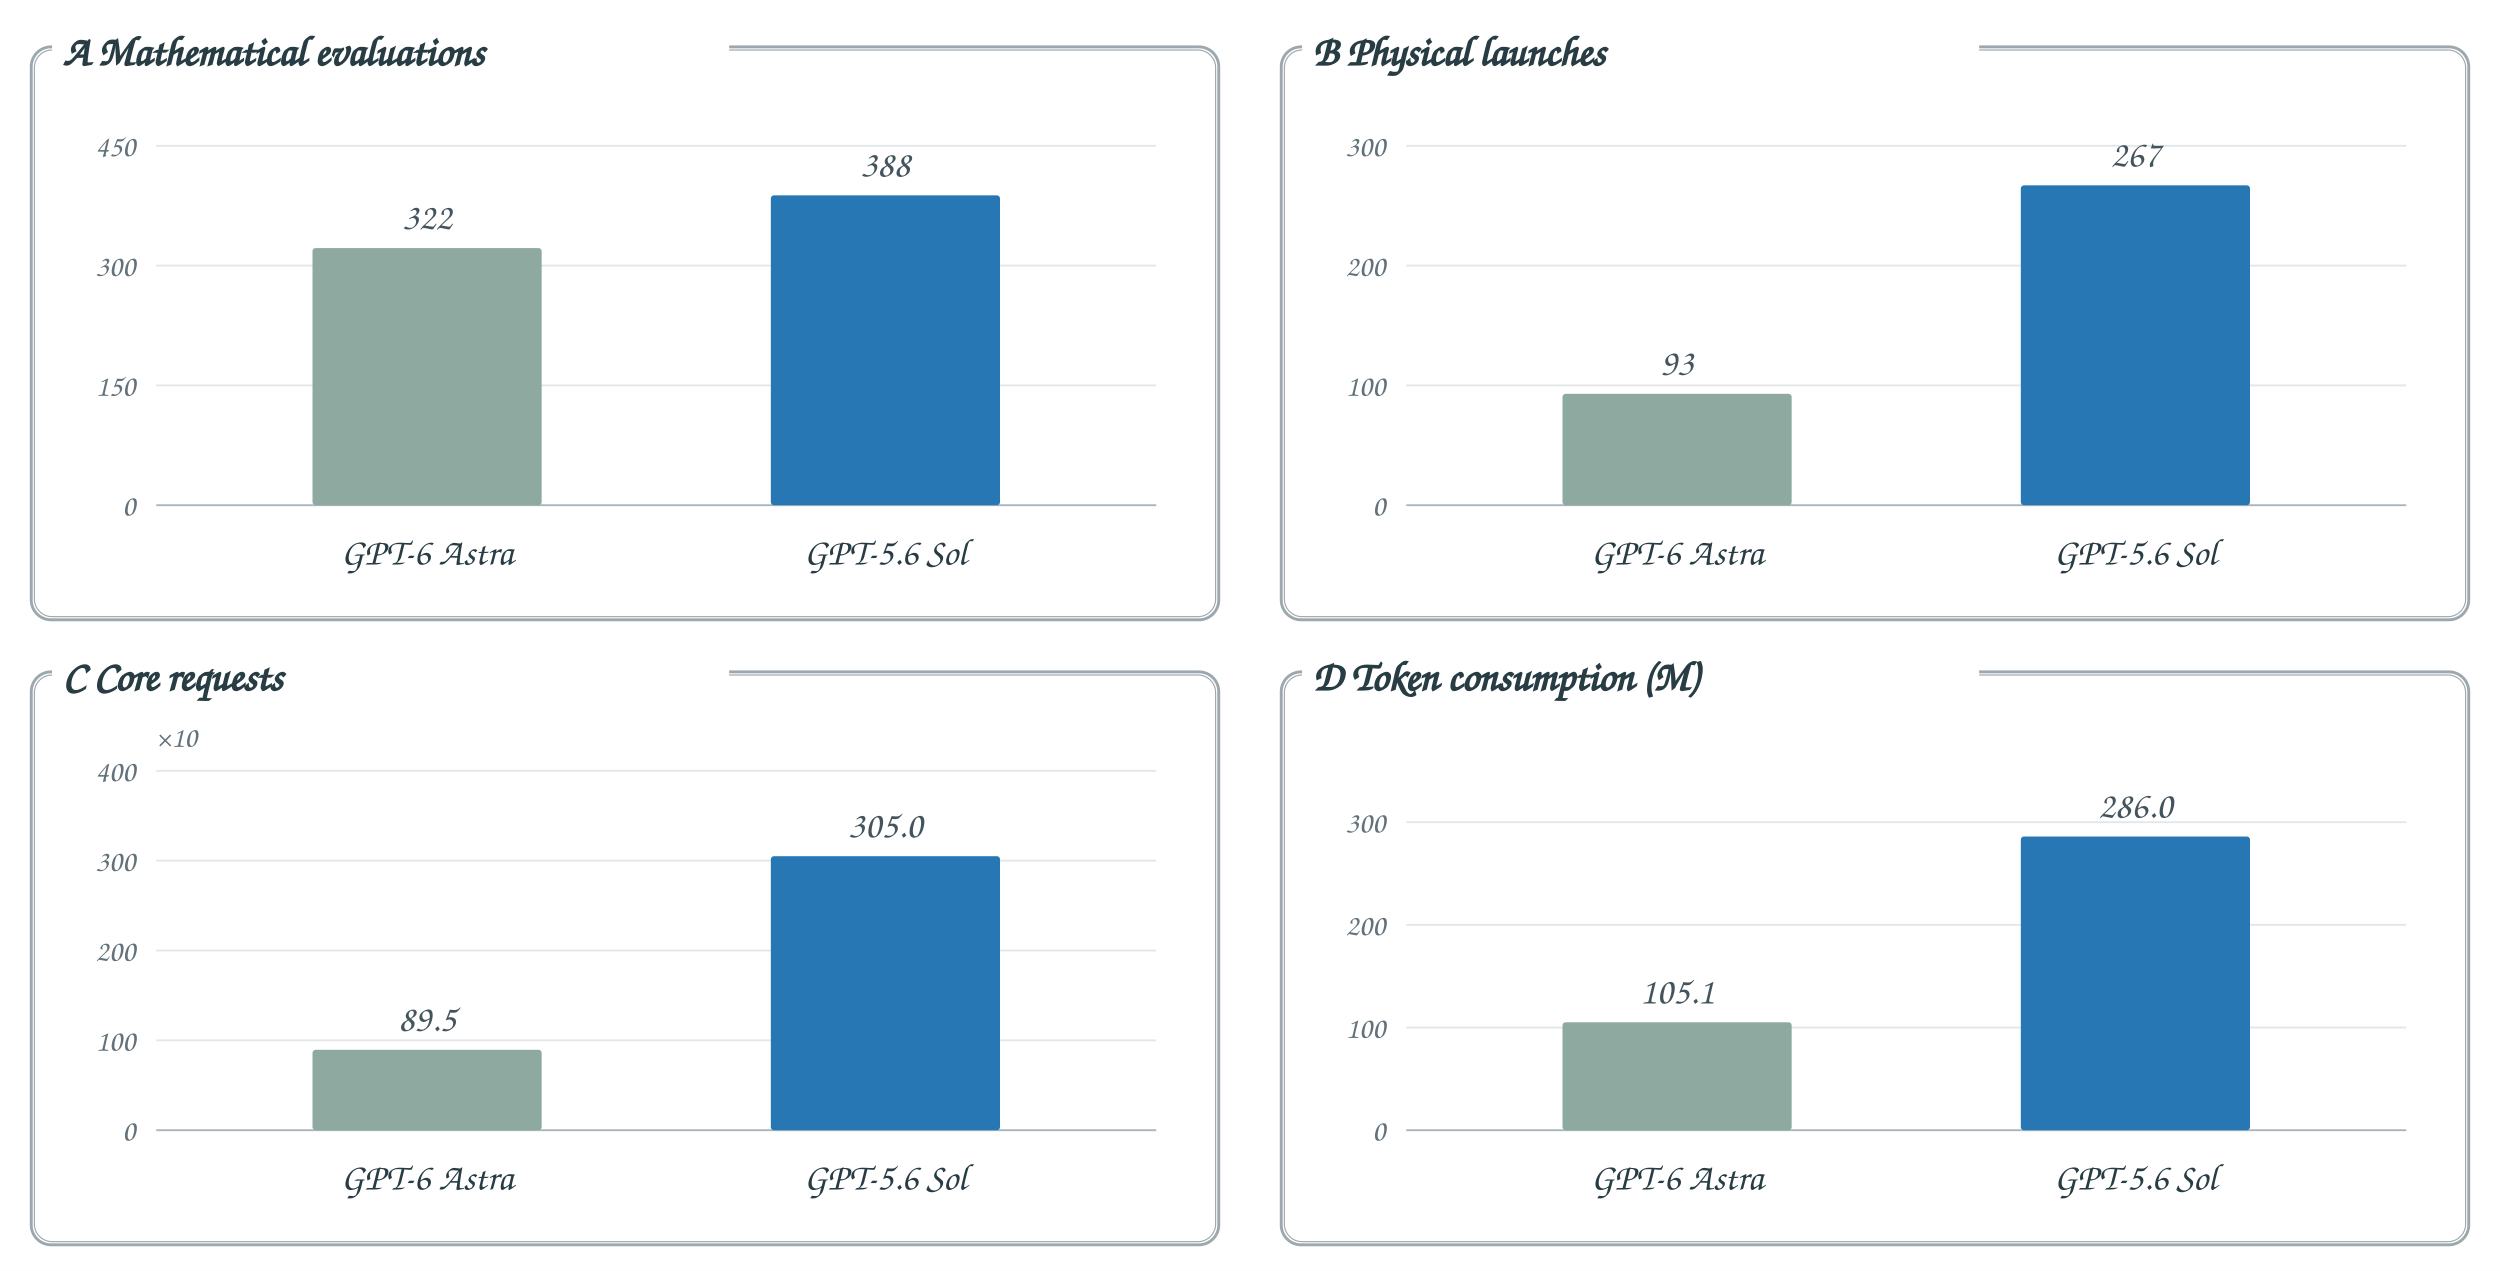
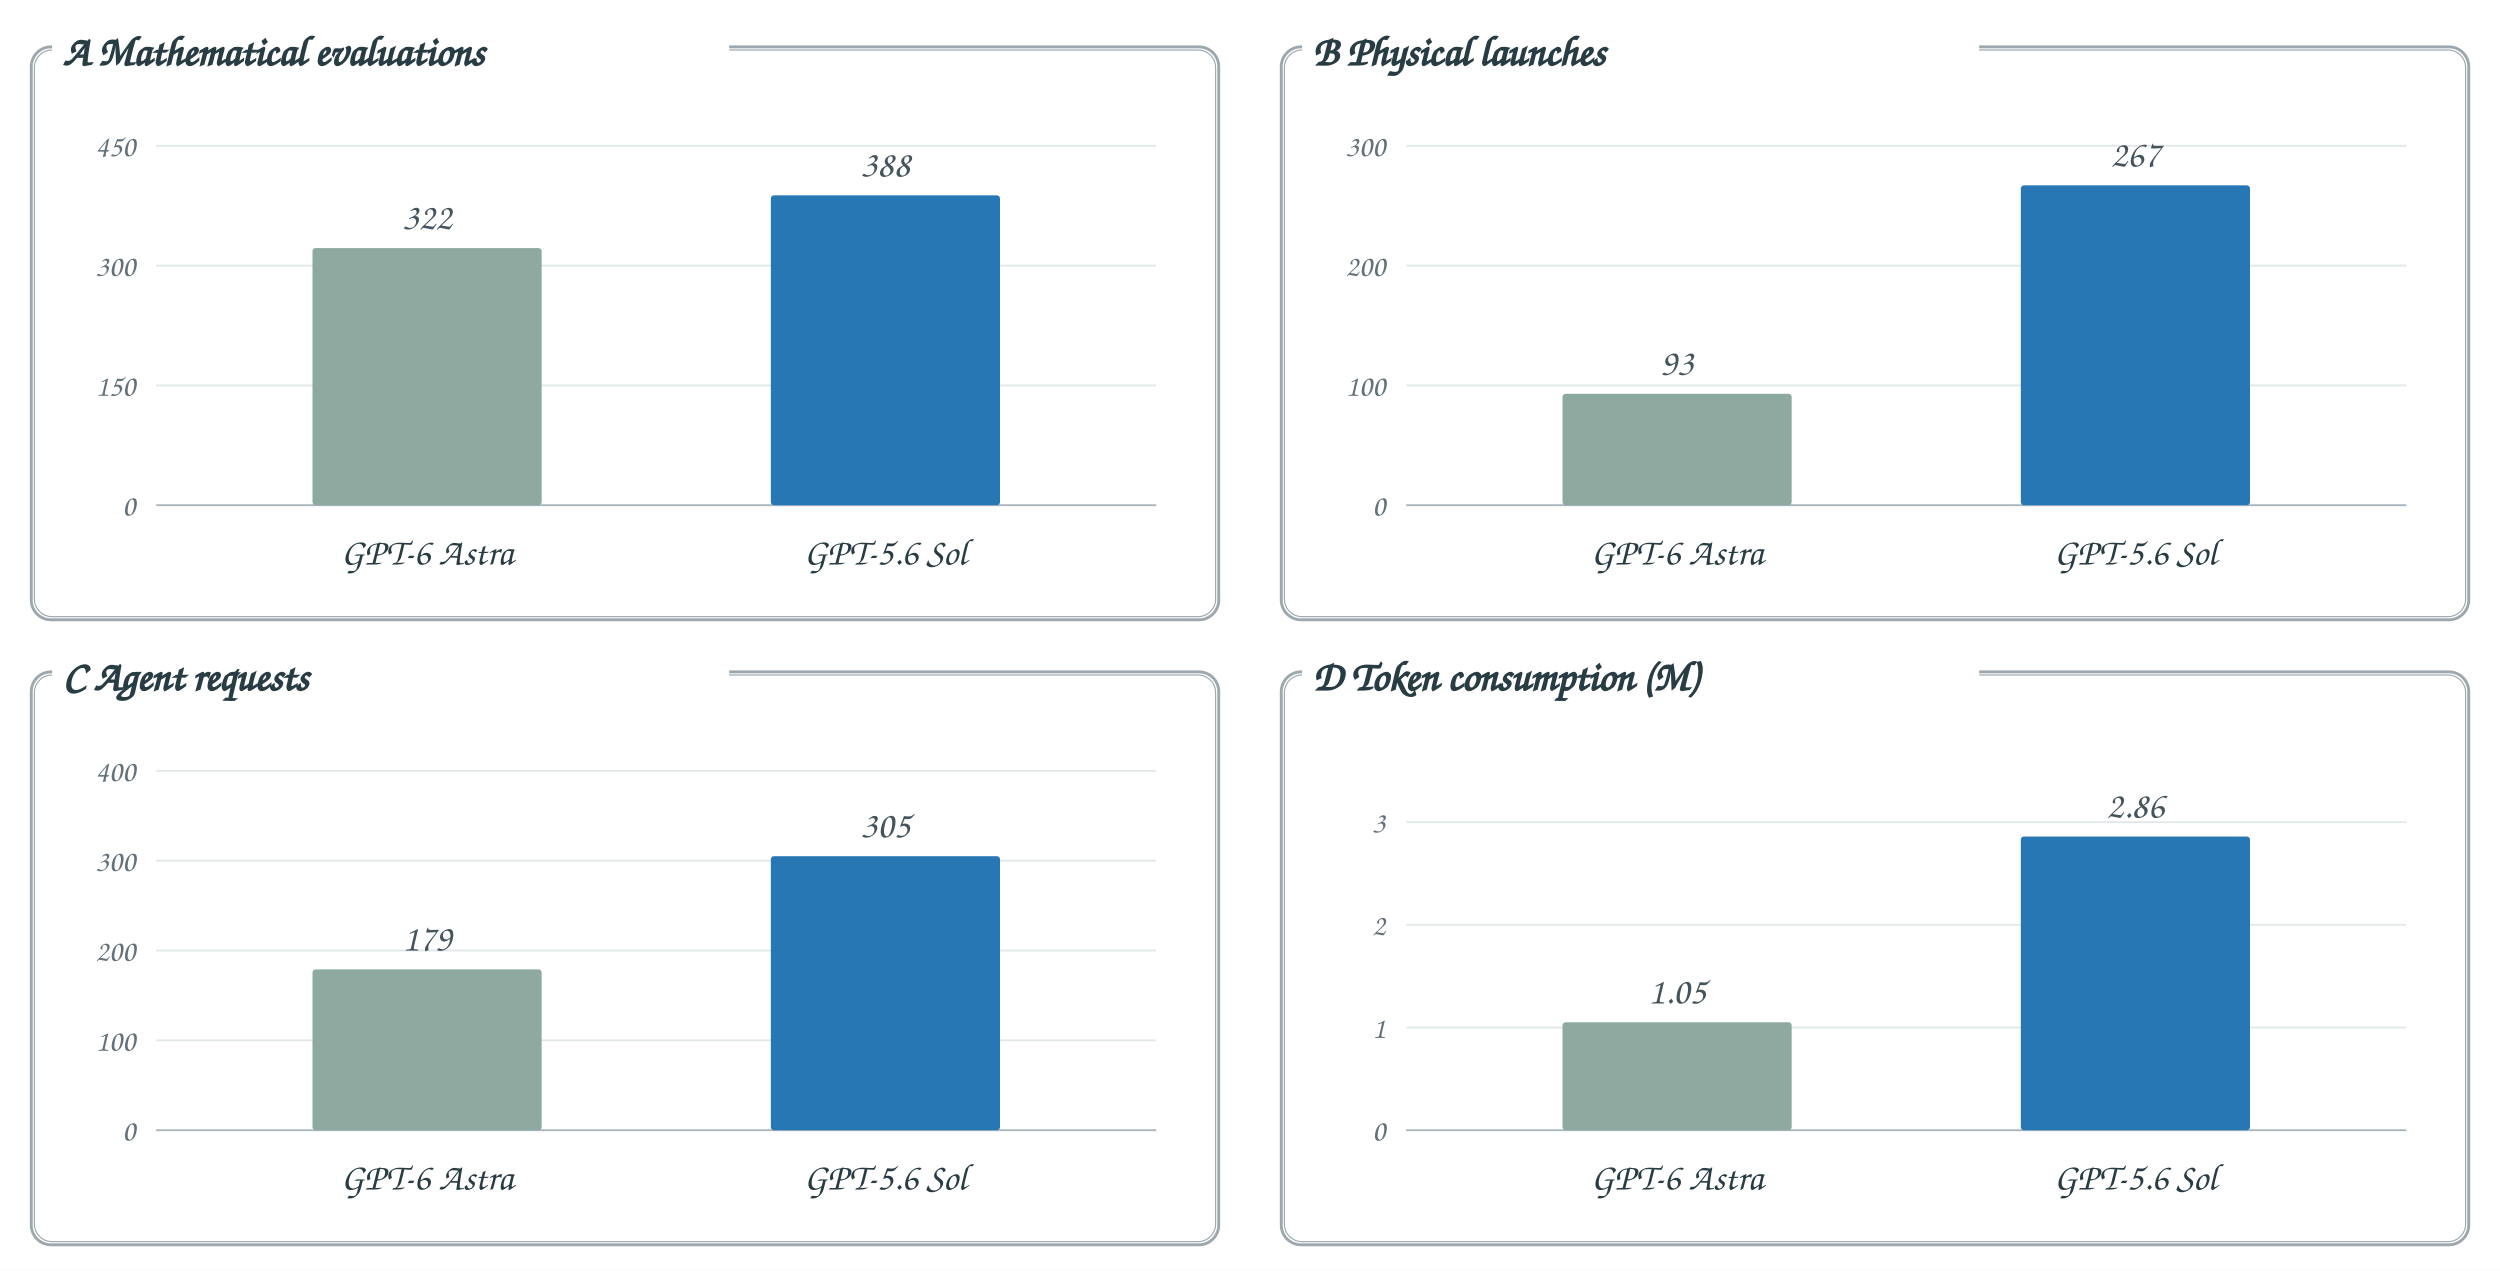
<svg xmlns="http://www.w3.org/2000/svg" width="2400" height="1220" viewBox="0 0 2400 1220">
  <style>text{font-family:"Comic Sans MS","Microsoft YaHei",cursive}</style>
  <rect width="2400" height="1220" fill="white" />
  <rect x="30" y="45" width="1140" height="550" fill="white" stroke="#9da7ae" stroke-width="2.8" rx="19" />
  <rect x="33" y="48" width="1134" height="544" fill="none" stroke="#9da7ae" stroke-width="1.1" rx="17" />
  <rect x="50" y="27" width="650" height="48" fill="white" stroke="none" stroke-width="1" rx="0" />
  <text x="60" y="63" font-size="40" text-anchor="start" font-weight="700" fill="#283c44">A  Mathematical evaluations</text>
  <line x1="150" y1="485.0" x2="1110" y2="485.0" stroke="#a8b5bd" stroke-width="1.8" />
  <text x="130" y="495.0" font-size="29" text-anchor="end" font-weight="400" fill="#62717a">0</text>
  <line x1="150" y1="370.0" x2="1110" y2="370.0" stroke="#e2e7ea" stroke-width="1.8" />
  <text x="130" y="380.0" font-size="29" text-anchor="end" font-weight="400" fill="#62717a">150</text>
  <line x1="150" y1="255.0" x2="1110" y2="255.0" stroke="#e2e7ea" stroke-width="1.8" />
  <text x="130" y="265.0" font-size="29" text-anchor="end" font-weight="400" fill="#62717a">300</text>
  <line x1="150" y1="140.0" x2="1110" y2="140.0" stroke="#e2e7ea" stroke-width="1.8" />
  <text x="130" y="150.0" font-size="29" text-anchor="end" font-weight="400" fill="#62717a">450</text>
  <rect x="300" y="238.133" width="220" height="246.867" fill="#8eaaa0" stroke="none" stroke-width="1" rx="3" />
  <text x="410" y="220.133" font-size="36" text-anchor="middle" font-weight="400" fill="#44545d">322</text>
  <text x="410" y="542" font-size="36" text-anchor="middle" font-weight="400" fill="#283c44">GPT-6 Astra</text>
  <rect x="740" y="187.533" width="220" height="297.467" fill="#2877b5" stroke="none" stroke-width="1" rx="3" />
  <text x="850" y="169.533" font-size="36" text-anchor="middle" font-weight="400" fill="#44545d">388</text>
  <text x="850" y="542" font-size="36" text-anchor="middle" font-weight="400" fill="#283c44">GPT-5.6 Sol</text>
  <rect x="1230" y="45" width="1140" height="550" fill="white" stroke="#9da7ae" stroke-width="2.8" rx="19" />
  <rect x="1233" y="48" width="1134" height="544" fill="none" stroke="#9da7ae" stroke-width="1.1" rx="17" />
  <rect x="1250" y="27" width="650" height="48" fill="white" stroke="none" stroke-width="1" rx="0" />
  <text x="1260" y="63" font-size="40" text-anchor="start" font-weight="700" fill="#283c44">B  Physical launches</text>
  <line x1="1350" y1="485.0" x2="2310" y2="485.0" stroke="#a8b5bd" stroke-width="1.8" />
  <text x="1330" y="495.0" font-size="29" text-anchor="end" font-weight="400" fill="#62717a">0</text>
  <line x1="1350" y1="370.0" x2="2310" y2="370.0" stroke="#e2e7ea" stroke-width="1.8" />
  <text x="1330" y="380.0" font-size="29" text-anchor="end" font-weight="400" fill="#62717a">100</text>
  <line x1="1350" y1="255.0" x2="2310" y2="255.0" stroke="#e2e7ea" stroke-width="1.8" />
  <text x="1330" y="265.0" font-size="29" text-anchor="end" font-weight="400" fill="#62717a">200</text>
  <line x1="1350" y1="140.0" x2="2310" y2="140.0" stroke="#e2e7ea" stroke-width="1.8" />
  <text x="1330" y="150.0" font-size="29" text-anchor="end" font-weight="400" fill="#62717a">300</text>
  <rect x="1500" y="378.05" width="220" height="106.95" fill="#8eaaa0" stroke="none" stroke-width="1" rx="3" />
  <text x="1610" y="360.05" font-size="36" text-anchor="middle" font-weight="400" fill="#44545d">93</text>
  <text x="1610" y="542" font-size="36" text-anchor="middle" font-weight="400" fill="#283c44">GPT-6 Astra</text>
  <rect x="1940" y="177.95" width="220" height="307.05" fill="#2877b5" stroke="none" stroke-width="1" rx="3" />
  <text x="2050" y="159.95" font-size="36" text-anchor="middle" font-weight="400" fill="#44545d">267</text>
  <text x="2050" y="542" font-size="36" text-anchor="middle" font-weight="400" fill="#283c44">GPT-5.6 Sol</text>
  <rect x="30" y="645" width="1140" height="550" fill="white" stroke="#9da7ae" stroke-width="2.8" rx="19" />
  <rect x="33" y="648" width="1134" height="544" fill="none" stroke="#9da7ae" stroke-width="1.1" rx="17" />
  <rect x="50" y="627" width="650" height="48" fill="white" stroke="none" stroke-width="1" rx="0" />
-   <text x="60" y="663" font-size="40" text-anchor="start" font-weight="700" fill="#283c44">C  Core requests</text>
-   <text x="150" y="717" font-size="28" text-anchor="start" font-weight="400" fill="#62717a">×10</text>
+   <text x="60" y="663" font-size="40" text-anchor="start" font-weight="700" fill="#283c44">C  Agent requests</text>
  <line x1="150" y1="1085.0" x2="1110" y2="1085.0" stroke="#a8b5bd" stroke-width="1.8" />
  <text x="130" y="1095.0" font-size="29" text-anchor="end" font-weight="400" fill="#62717a">0</text>
  <line x1="150" y1="998.75" x2="1110" y2="998.75" stroke="#e2e7ea" stroke-width="1.8" />
  <text x="130" y="1008.75" font-size="29" text-anchor="end" font-weight="400" fill="#62717a">100</text>
  <line x1="150" y1="912.5" x2="1110" y2="912.5" stroke="#e2e7ea" stroke-width="1.8" />
  <text x="130" y="922.5" font-size="29" text-anchor="end" font-weight="400" fill="#62717a">200</text>
  <line x1="150" y1="826.25" x2="1110" y2="826.25" stroke="#e2e7ea" stroke-width="1.8" />
  <text x="130" y="836.25" font-size="29" text-anchor="end" font-weight="400" fill="#62717a">300</text>
  <line x1="150" y1="740.0" x2="1110" y2="740.0" stroke="#e2e7ea" stroke-width="1.8" />
  <text x="130" y="750.0" font-size="29" text-anchor="end" font-weight="400" fill="#62717a">400</text>
-   <rect x="300" y="1007.806" width="220" height="77.194" fill="#8eaaa0" stroke="none" stroke-width="1" rx="3" />
-   <text x="410" y="989.806" font-size="36" text-anchor="middle" font-weight="400" fill="#44545d">89.5</text>
+   <rect x="300" y="930.612" width="220" height="154.388" fill="#8eaaa0" stroke="none" stroke-width="1" rx="3" />
+   <text x="410" y="912.612" font-size="36" text-anchor="middle" font-weight="400" fill="#44545d">179</text>
  <text x="410" y="1142" font-size="36" text-anchor="middle" font-weight="400" fill="#283c44">GPT-6 Astra</text>
  <rect x="740" y="821.938" width="220" height="263.062" fill="#2877b5" stroke="none" stroke-width="1" rx="3" />
-   <text x="850" y="803.938" font-size="36" text-anchor="middle" font-weight="400" fill="#44545d">305.0</text>
+   <text x="850" y="803.938" font-size="36" text-anchor="middle" font-weight="400" fill="#44545d">305</text>
  <text x="850" y="1142" font-size="36" text-anchor="middle" font-weight="400" fill="#283c44">GPT-5.6 Sol</text>
  <rect x="1230" y="645" width="1140" height="550" fill="white" stroke="#9da7ae" stroke-width="2.8" rx="19" />
  <rect x="1233" y="648" width="1134" height="544" fill="none" stroke="#9da7ae" stroke-width="1.1" rx="17" />
  <rect x="1250" y="627" width="650" height="48" fill="white" stroke="none" stroke-width="1" rx="0" />
  <text x="1260" y="663" font-size="40" text-anchor="start" font-weight="700" fill="#283c44">D  Token consumption (M)</text>
  <line x1="1350" y1="1085.0" x2="2310" y2="1085.0" stroke="#a8b5bd" stroke-width="1.8" />
  <text x="1330" y="1095.0" font-size="29" text-anchor="end" font-weight="400" fill="#62717a">0</text>
  <line x1="1350" y1="986.429" x2="2310" y2="986.429" stroke="#e2e7ea" stroke-width="1.8" />
-   <text x="1330" y="996.429" font-size="29" text-anchor="end" font-weight="400" fill="#62717a">100</text>
+   <text x="1330" y="996.429" font-size="29" text-anchor="end" font-weight="400" fill="#62717a">1</text>
  <line x1="1350" y1="887.857" x2="2310" y2="887.857" stroke="#e2e7ea" stroke-width="1.8" />
-   <text x="1330" y="897.857" font-size="29" text-anchor="end" font-weight="400" fill="#62717a">200</text>
+   <text x="1330" y="897.857" font-size="29" text-anchor="end" font-weight="400" fill="#62717a">2</text>
  <line x1="1350" y1="789.286" x2="2310" y2="789.286" stroke="#e2e7ea" stroke-width="1.8" />
-   <text x="1330" y="799.286" font-size="29" text-anchor="end" font-weight="400" fill="#62717a">300</text>
+   <text x="1330" y="799.286" font-size="29" text-anchor="end" font-weight="400" fill="#62717a">3</text>
  <rect x="1500" y="981.367" width="220" height="103.633" fill="#8eaaa0" stroke="none" stroke-width="1" rx="3" />
-   <text x="1610" y="963.367" font-size="36" text-anchor="middle" font-weight="400" fill="#44545d">105.1</text>
+   <text x="1610" y="963.367" font-size="36" text-anchor="middle" font-weight="400" fill="#44545d">1.05</text>
  <text x="1610" y="1142" font-size="36" text-anchor="middle" font-weight="400" fill="#283c44">GPT-6 Astra</text>
  <rect x="1940" y="803.067" width="220" height="281.933" fill="#2877b5" stroke="none" stroke-width="1" rx="3" />
-   <text x="2050" y="785.067" font-size="36" text-anchor="middle" font-weight="400" fill="#44545d">286.0</text>
+   <text x="2050" y="785.067" font-size="36" text-anchor="middle" font-weight="400" fill="#44545d">2.86</text>
  <text x="2050" y="1142" font-size="36" text-anchor="middle" font-weight="400" fill="#283c44">GPT-5.6 Sol</text>
</svg>
